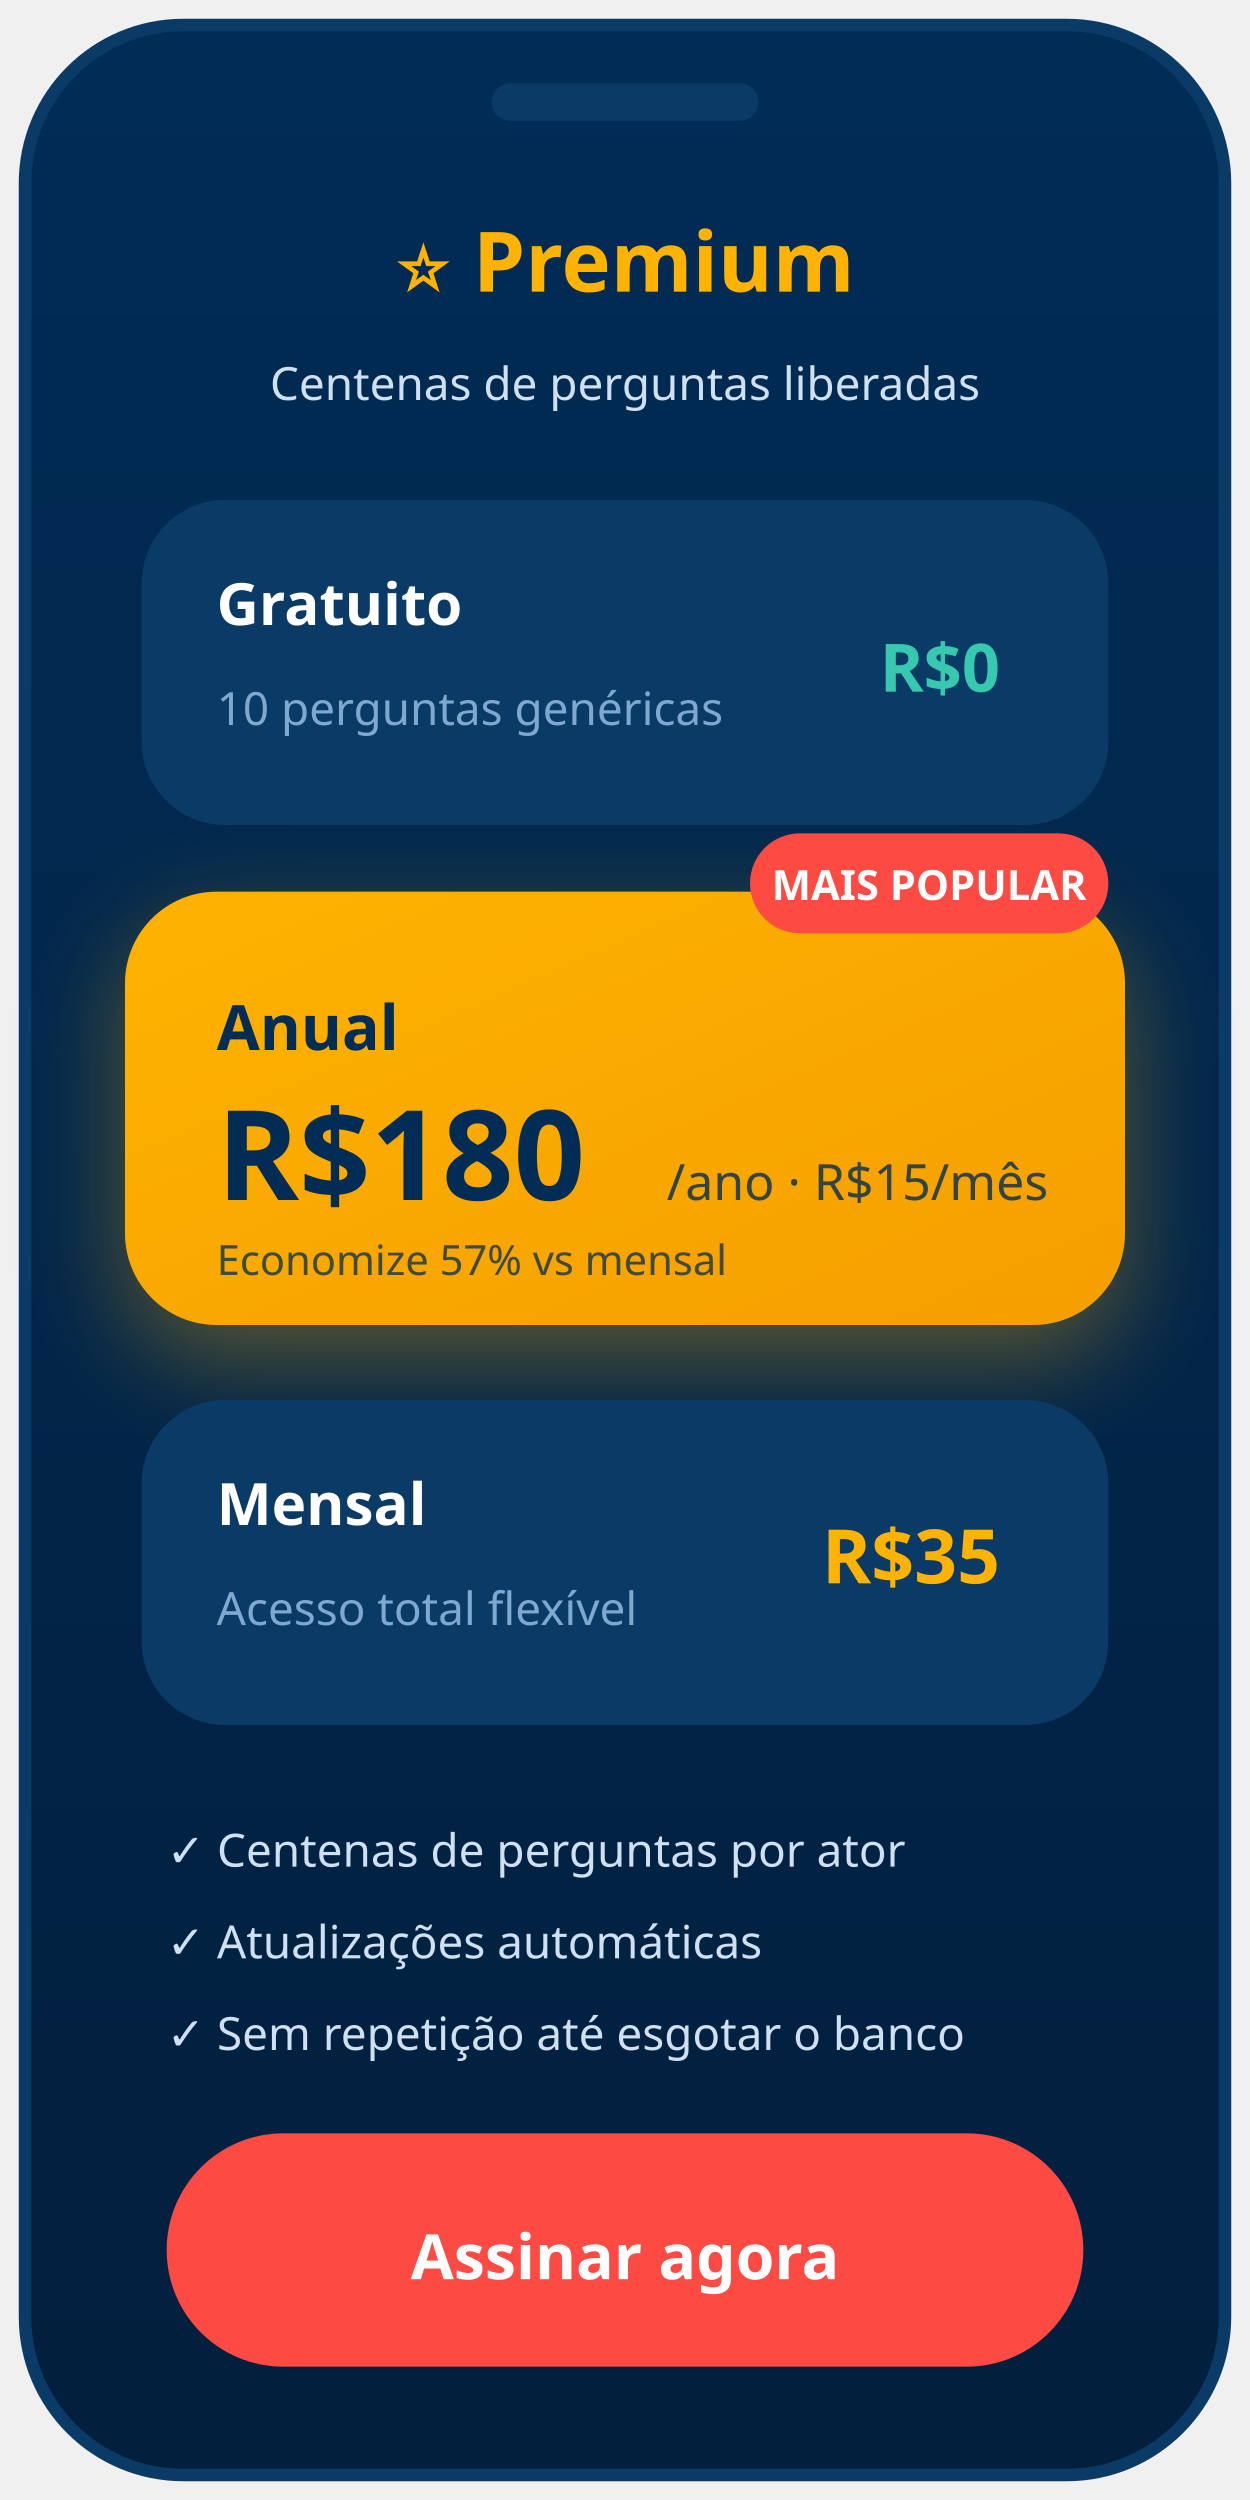
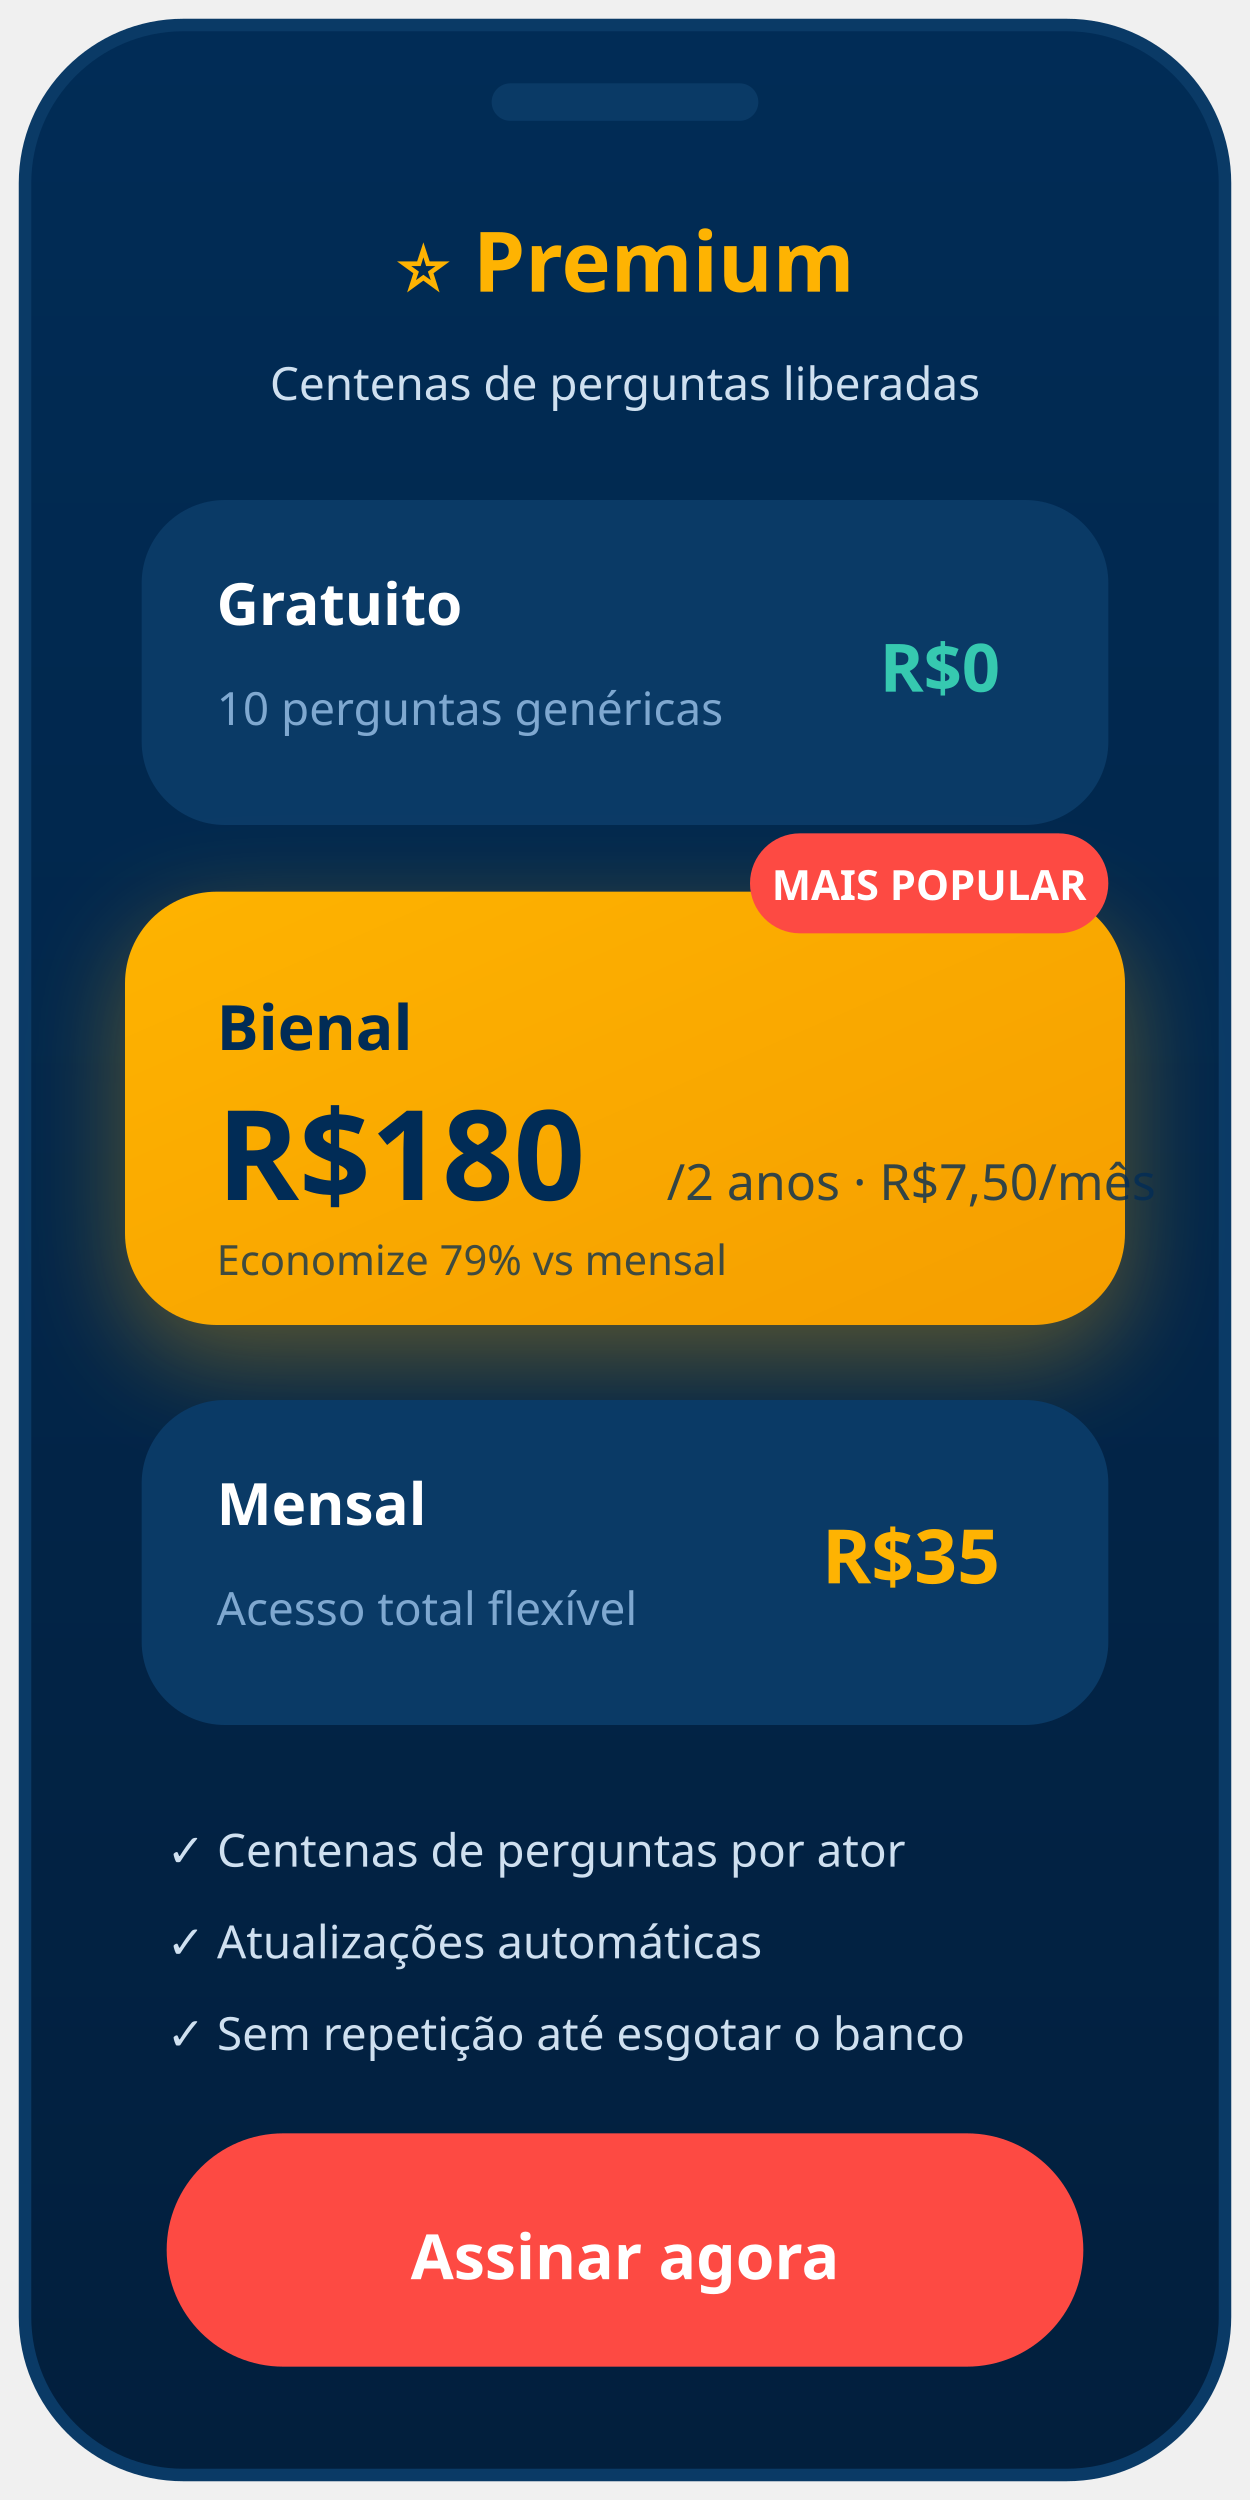
<svg xmlns="http://www.w3.org/2000/svg" viewBox="0 0 300 600" font-family="'Poppins','Segoe UI',sans-serif">
  <defs>
    <linearGradient id="bg3" x1="0" y1="0" x2="0" y2="1">
      <stop offset="0" stop-color="#012c56" />
      <stop offset="1" stop-color="#021f3d" />
    </linearGradient>
    <linearGradient id="gold" x1="0" y1="0" x2="1" y2="1">
      <stop offset="0" stop-color="#feb302" />
      <stop offset="1" stop-color="#f59e00" />
    </linearGradient>
    <filter id="sh3" x="-30%" y="-30%" width="160%" height="160%">
      <feDropShadow dx="0" dy="8" stdDeviation="12" flood-color="#feb302" flood-opacity="0.35" />
    </filter>
  </defs>
  <rect x="6" y="6" width="288" height="588" rx="38" fill="url(#bg3)" stroke="#0a3a66" stroke-width="3" />
  <rect x="118" y="20" width="64" height="9" rx="4.5" fill="#0a3a66" />
  <text x="150" y="70" text-anchor="middle" fill="#feb302" font-size="20" font-weight="700">⭐ Premium</text>
  <text x="150" y="96" text-anchor="middle" fill="#cfe0f0" font-size="11">Centenas de perguntas liberadas</text>
  <rect x="34" y="120" width="232" height="78" rx="20" fill="#0a3a66" />
  <text x="52" y="150" fill="#fff" font-size="14" font-weight="700">Gratuito</text>
  <text x="52" y="174" fill="#7fa8d0" font-size="11">10 perguntas genéricas</text>
  <text x="240" y="166" text-anchor="end" fill="#36c9b0" font-size="16" font-weight="700">R$0</text>
  <rect x="30" y="214" width="240" height="104" rx="22" fill="url(#gold)" filter="url(#sh3)" />
  <rect x="180" y="200" width="86" height="24" rx="12" fill="#fd4a43" />
  <text x="223" y="216" text-anchor="middle" fill="#fff" font-size="10" font-weight="700">MAIS POPULAR</text>
-   <text x="52" y="252" fill="#012c56" font-size="15" font-weight="700">Anual</text>
+   <text x="52" y="252" fill="#012c56" font-size="15" font-weight="700">Bienal</text>
  <text x="52" y="288" fill="#012c56" font-size="30" font-weight="800">R$180</text>
-   <text x="160" y="288" fill="#012c56" font-size="12" opacity="0.8">/ano · R$15/mês</text>
-   <text x="52" y="306" fill="#012c56" font-size="10" opacity="0.75">Economize 57% vs mensal</text>
+   <text x="160" y="288" fill="#012c56" font-size="12" opacity="0.8">/2 anos · R$7,50/mês</text>
+   <text x="52" y="306" fill="#012c56" font-size="10" opacity="0.75">Economize 79% vs mensal</text>
  <rect x="34" y="336" width="232" height="78" rx="20" fill="#0a3a66" />
  <text x="52" y="366" fill="#fff" font-size="14" font-weight="700">Mensal</text>
  <text x="52" y="390" fill="#7fa8d0" font-size="11">Acesso total flexível</text>
  <text x="240" y="380" text-anchor="end" fill="#feb302" font-size="18" font-weight="700">R$35</text>
  <g font-size="11" fill="#cfe0f0">
    <text x="40" y="448">✓ Centenas de perguntas por ator</text>
    <text x="40" y="470">✓ Atualizações automáticas</text>
    <text x="40" y="492">✓ Sem repetição até esgotar o banco</text>
  </g>
  <rect x="40" y="512" width="220" height="56" rx="28" fill="#fd4a43" />
  <text x="150" y="547" text-anchor="middle" fill="#fff" font-size="15" font-weight="700">Assinar agora</text>
</svg>
